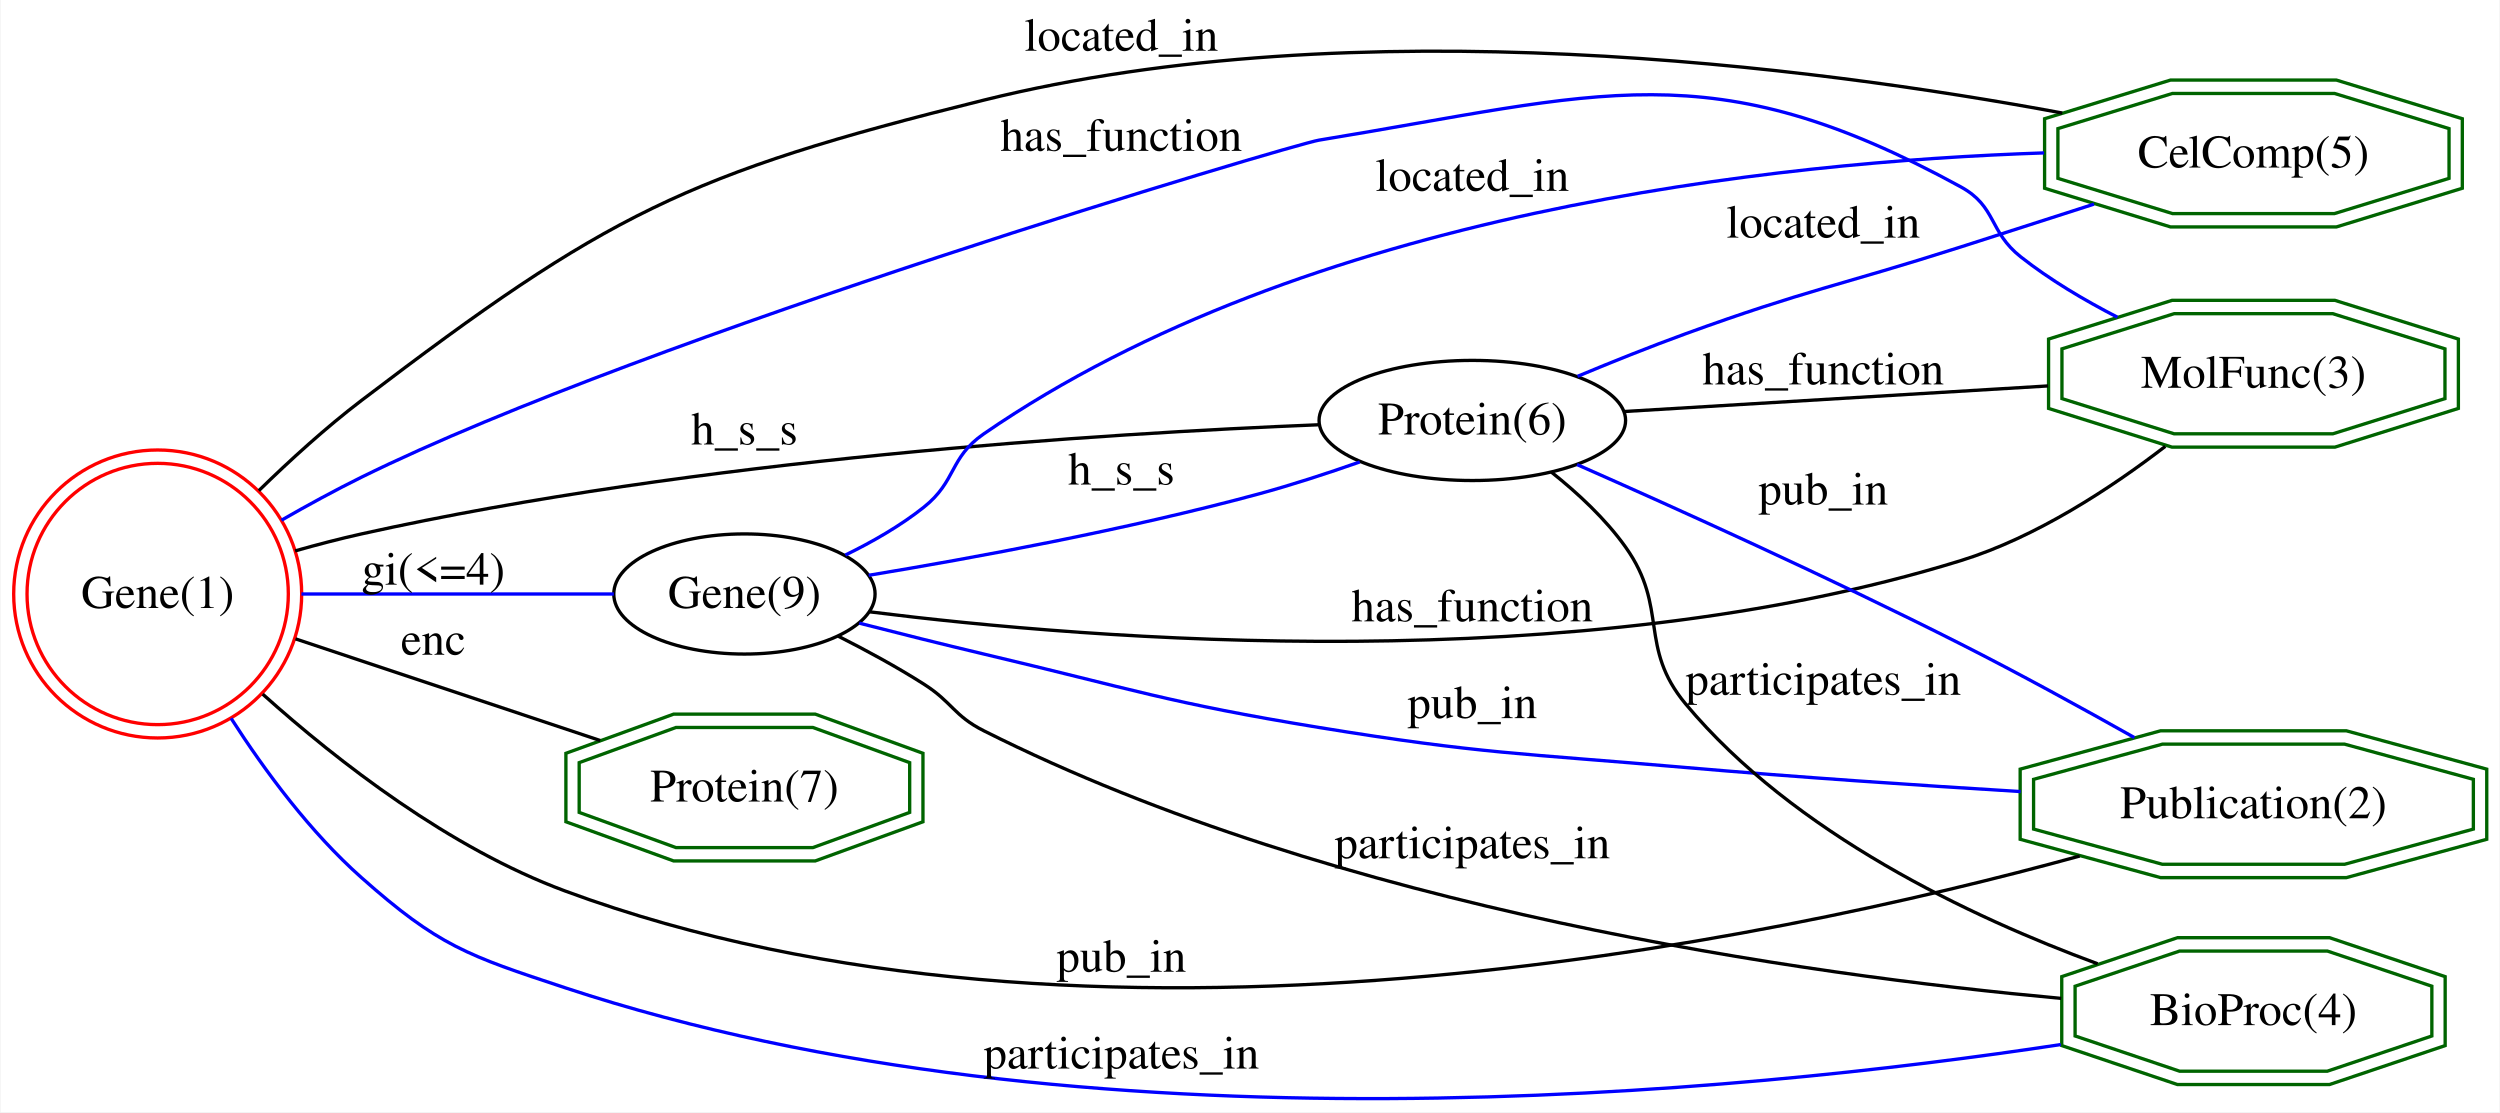
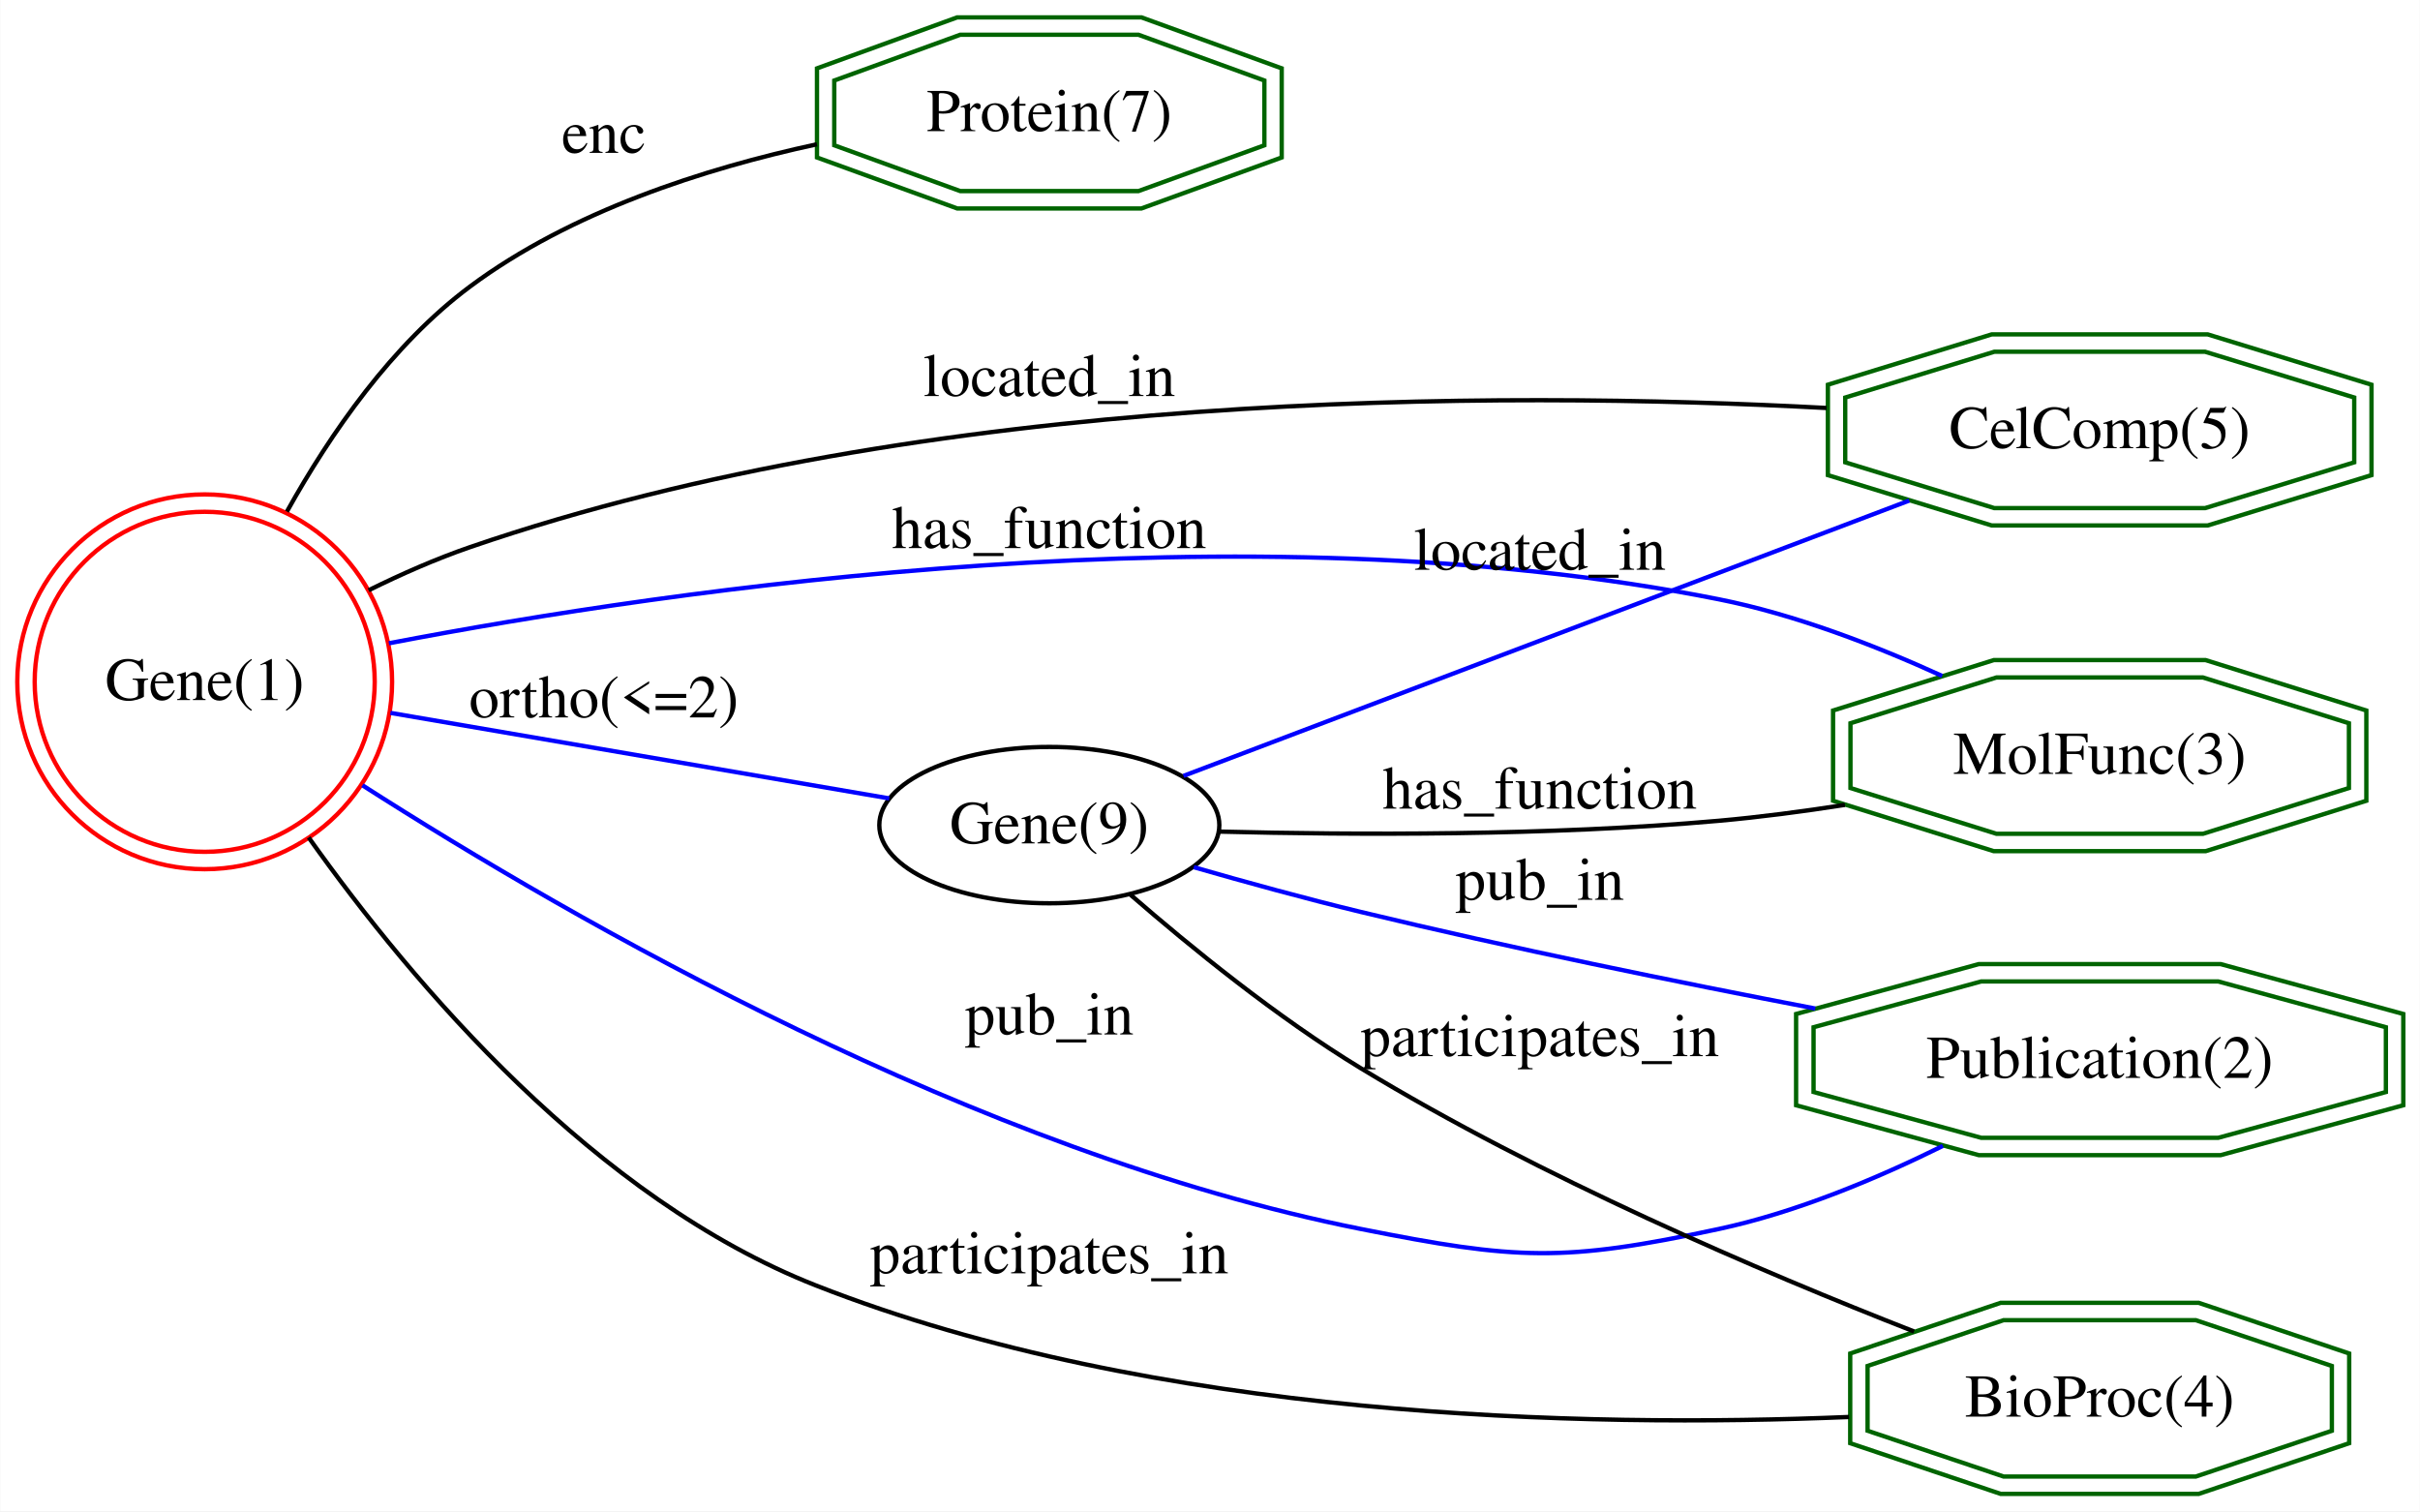
- <svg xmlns="http://www.w3.org/2000/svg" width="998px" height="444px" viewBox="0.00 0.00 748.83 333.30">
-   <g id="graph0" class="graph" transform=" rotate(0) translate(4 329.3)">
-     <polygon fill="white" stroke="transparent" points="-4,4 -4,-329.3 744.83,-329.3 744.83,4 -4,4" />
+ <svg xmlns="http://www.w3.org/2000/svg" width="743px" height="464px" viewBox="0.00 0.00 557.14 348.00">
+   <g id="graph0" class="graph" transform=" rotate(0) translate(4 344)">
+     <polygon fill="white" stroke="transparent" points="-4,4 -4,-344 553.14,-344 553.14,4 -4,4" />
    <g id="node1" class="node">
-       <polygon fill="none" stroke="darkgreen" points="728.51,-209.85 728.51,-224.76 694.89,-235.3 647.35,-235.3 613.73,-224.76 613.73,-209.85 647.35,-199.3 694.89,-199.3 728.51,-209.85" />
-       <polygon fill="none" stroke="darkgreen" points="732.53,-206.91 732.53,-227.69 695.51,-239.3 646.73,-239.3 609.72,-227.69 609.72,-206.91 646.73,-195.3 695.51,-195.3 732.53,-206.91" />
-       <text text-anchor="middle" x="671.12" y="-213.1" font-family="Times,serif" font-size="14.00">MolFunc(3)</text>
+       <polygon fill="none" stroke="darkgreen" points="287.09,-310.54 287.09,-325.46 258.09,-336 217.06,-336 188.05,-325.46 188.05,-310.54 217.06,-300 258.09,-300 287.09,-310.54" />
+       <polygon fill="none" stroke="darkgreen" points="291.08,-307.74 291.08,-328.26 258.78,-340 216.36,-340 184.07,-328.26 184.07,-307.74 216.36,-296 258.78,-296 291.08,-307.74" />
+       <text text-anchor="middle" x="237.57" y="-313.8" font-family="Times,serif" font-size="14.00">Protein(7)</text>
    </g>
    <g id="node2" class="node">
-       <polygon fill="none" stroke="darkgreen" points="729.73,-275.85 729.73,-290.76 695.4,-301.3 646.85,-301.3 612.52,-290.76 612.52,-275.85 646.85,-265.3 695.4,-265.3 729.73,-275.85" />
-       <polygon fill="none" stroke="darkgreen" points="733.71,-272.89 733.71,-293.72 695.99,-305.3 646.25,-305.3 608.53,-293.72 608.53,-272.89 646.25,-261.3 695.99,-261.3 733.71,-272.89" />
-       <text text-anchor="middle" x="671.12" y="-279.1" font-family="Times,serif" font-size="14.00">CelComp(5)</text>
+       <polygon fill="none" stroke="darkgreen" points="536.83,-162.54 536.83,-177.46 503.21,-188 455.67,-188 422.05,-177.46 422.05,-162.54 455.67,-152 503.21,-152 536.83,-162.54" />
+       <polygon fill="none" stroke="darkgreen" points="540.84,-159.61 540.84,-180.39 503.83,-192 455.05,-192 418.04,-180.39 418.04,-159.61 455.05,-148 503.83,-148 540.84,-159.61" />
+       <text text-anchor="middle" x="479.44" y="-165.8" font-family="Times,serif" font-size="14.00">MolFunc(3)</text>
    </g>
    <g id="node3" class="node">
-       <polygon fill="none" stroke="darkgreen" points="724.58,-18.85 724.58,-33.76 693.26,-44.3 648.98,-44.3 617.67,-33.76 617.67,-18.85 648.98,-8.3 693.26,-8.3 724.58,-18.85" />
-       <polygon fill="none" stroke="darkgreen" points="728.57,-15.97 728.57,-36.63 693.92,-48.3 648.33,-48.3 613.67,-36.63 613.67,-15.97 648.33,-4.3 693.92,-4.3 728.57,-15.97" />
-       <text text-anchor="middle" x="671.12" y="-22.1" font-family="Times,serif" font-size="14.00">BioProc(4)</text>
+       <polygon fill="none" stroke="darkgreen" points="538.05,-237.54 538.05,-252.46 503.72,-263 455.17,-263 420.84,-252.46 420.84,-237.54 455.17,-227 503.72,-227 538.05,-237.54" />
+       <polygon fill="none" stroke="darkgreen" points="542.03,-234.59 542.03,-255.41 504.31,-267 454.57,-267 416.85,-255.41 416.85,-234.59 454.57,-223 504.31,-223 542.03,-234.59" />
+       <text text-anchor="middle" x="479.44" y="-240.8" font-family="Times,serif" font-size="14.00">CelComp(5)</text>
    </g>
    <g id="node4" class="node">
-       <polygon fill="none" stroke="darkgreen" points="737.02,-80.85 737.02,-95.76 698.42,-106.3 643.83,-106.3 605.23,-95.76 605.23,-80.85 643.83,-70.3 698.42,-70.3 737.02,-80.85" />
-       <polygon fill="none" stroke="darkgreen" points="741.03,-77.79 741.03,-98.81 698.96,-110.3 643.29,-110.3 601.21,-98.81 601.21,-77.79 643.29,-66.3 698.96,-66.3 741.03,-77.79" />
-       <text text-anchor="middle" x="671.12" y="-84.1" font-family="Times,serif" font-size="14.00">Publication(2)</text>
+       <polygon fill="none" stroke="darkgreen" points="532.9,-14.54 532.9,-29.46 501.58,-40 457.3,-40 425.99,-29.46 425.99,-14.54 457.3,-4 501.58,-4 532.9,-14.54" />
+       <polygon fill="none" stroke="darkgreen" points="536.89,-11.67 536.89,-32.33 502.24,-44 456.64,-44 421.99,-32.33 421.99,-11.67 456.64,0 502.24,0 536.89,-11.67" />
+       <text text-anchor="middle" x="479.44" y="-17.8" font-family="Times,serif" font-size="14.00">BioProc(4)</text>
    </g>
    <g id="node5" class="node">
-       <polygon fill="none" stroke="darkgreen" points="268.43,-85.85 268.43,-100.76 239.42,-111.3 198.4,-111.3 169.39,-100.76 169.39,-85.85 198.4,-75.3 239.42,-75.3 268.43,-85.85" />
-       <polygon fill="none" stroke="darkgreen" points="272.41,-83.04 272.41,-103.56 240.12,-115.3 197.7,-115.3 165.41,-103.56 165.41,-83.04 197.7,-71.3 240.12,-71.3 272.41,-83.04" />
-       <text text-anchor="middle" x="218.91" y="-89.1" font-family="Times,serif" font-size="14.00">Protein(7)</text>
+       <polygon fill="none" stroke="darkgreen" points="545.34,-92.54 545.34,-107.46 506.74,-118 452.15,-118 413.55,-107.46 413.55,-92.54 452.15,-82 506.74,-82 545.34,-92.54" />
+       <polygon fill="none" stroke="darkgreen" points="549.35,-89.49 549.35,-110.51 507.28,-122 451.61,-122 409.53,-110.51 409.53,-89.49 451.61,-78 507.28,-78 549.35,-89.49" />
+       <text text-anchor="middle" x="479.44" y="-95.8" font-family="Times,serif" font-size="14.00">Publication(2)</text>
    </g>
    <g id="node6" class="node">
-       <ellipse fill="none" stroke="red" cx="43.08" cy="-151.3" rx="39.15" ry="39.15" />
-       <ellipse fill="none" stroke="red" cx="43.08" cy="-151.3" rx="43.15" ry="43.15" />
-       <text text-anchor="middle" x="43.08" y="-147.1" font-family="Times,serif" font-size="14.00">Gene(1)</text>
+       <ellipse fill="none" stroke="red" cx="43.08" cy="-187" rx="39.15" ry="39.15" />
+       <ellipse fill="none" stroke="red" cx="43.08" cy="-187" rx="43.15" ry="43.15" />
+       <text text-anchor="middle" x="43.08" y="-182.8" font-family="Times,serif" font-size="14.00">Gene(1)</text>
    </g>
-     <g id="edge13" class="edge">
-       <path fill="none" stroke="blue" d="M80.17,-173.41C87.97,-177.88 96.25,-182.4 104.15,-186.3 190.41,-228.85 383.46,-286.05 391.08,-287.3 475.66,-301.15 508.21,-314.42 583.42,-273.3 594.2,-267.4 591.76,-259.9 601.42,-252.3 610.15,-245.43 620.44,-239.34 630.36,-234.24" />
-       <text text-anchor="middle" x="331.87" y="-284.1" font-family="Times,serif" font-size="14.00">has_function</text>
+     <g id="edge5" class="edge">
+       <path fill="none" stroke="black" d="M62.01,-226.19C72.08,-244.28 86.24,-264.65 104.15,-278 127.36,-295.29 158.06,-305.16 184.05,-310.78" />
+       <text text-anchor="middle" x="134.99" y="-308.8" font-family="Times,serif" font-size="14.00">enc</text>
    </g>
-     <g id="edge14" class="edge">
-       <path fill="none" stroke="black" d="M73.39,-182.27C82.8,-191.46 93.54,-201.22 104.15,-209.3 177.4,-265.04 201.32,-277.16 290.66,-299.3 402.66,-327.06 538.86,-309.39 613.83,-295.43" />
-       <text text-anchor="middle" x="331.87" y="-314.1" font-family="Times,serif" font-size="14.00">located_in</text>
+     <g id="edge6" class="edge">
+       <path fill="none" stroke="blue" d="M85.49,-195.87C151.14,-208.47 282.81,-227.72 391.74,-206 409.32,-202.49 427.8,-195.36 443.16,-188.35" />
+       <text text-anchor="middle" x="237.57" y="-217.8" font-family="Times,serif" font-size="14.00">has_function</text>
    </g>
-     <g id="edge15" class="edge">
-       <path fill="none" stroke="blue" d="M65.07,-114.05C75.38,-98 88.88,-79.85 104.15,-66.3 127.21,-45.84 135.89,-42.97 165.16,-33.3 320.62,18.07 517.99,-1.78 613.39,-16.28" />
-       <text text-anchor="middle" x="331.87" y="-9.1" font-family="Times,serif" font-size="14.00">participates_in</text>
+     <g id="edge7" class="edge">
+       <path fill="none" stroke="black" d="M80.83,-208.08C88.37,-211.8 96.38,-215.33 104.15,-218 209.35,-254.18 340.73,-254.11 416.56,-250.05" />
+       <text text-anchor="middle" x="237.57" y="-252.8" font-family="Times,serif" font-size="14.00">located_in</text>
    </g>
-     <g id="edge16" class="edge">
-       <path fill="none" stroke="black" d="M74.54,-121.29C97.43,-100.77 130.66,-75.07 165.16,-62.3 322.19,-4.18 525.57,-47.11 619.04,-72.77" />
-       <text text-anchor="middle" x="331.87" y="-38.1" font-family="Times,serif" font-size="14.00">pub_in</text>
+     <g id="edge9" class="edge">
+       <path fill="none" stroke="black" d="M67.02,-151.15C91.28,-117.02 133.03,-67.97 183.82,-48 262.07,-17.23 360.76,-15.18 421.72,-17.71" />
+       <text text-anchor="middle" x="237.57" y="-50.8" font-family="Times,serif" font-size="14.00">participates_in</text>
    </g>
    <g id="edge10" class="edge">
-       <path fill="none" stroke="black" d="M84.39,-137.85C111.78,-128.71 147.92,-116.65 175.69,-107.39" />
-       <text text-anchor="middle" x="125.66" y="-133.1" font-family="Times,serif" font-size="14.00">enc</text>
+       <path fill="none" stroke="blue" d="M79.4,-163.17C128.43,-131.8 221.07,-78.56 309.32,-61 345.25,-53.85 355.92,-53.32 391.74,-61 409.49,-64.81 427.99,-72.54 443.33,-80.13" />
+       <text text-anchor="middle" x="237.57" y="-105.8" font-family="Times,serif" font-size="14.00">pub_in</text>
    </g>
    <g id="node7" class="node">
-       <ellipse fill="none" stroke="black" cx="218.91" cy="-151.3" rx="39.15" ry="18" />
-       <text text-anchor="middle" x="218.91" y="-147.1" font-family="Times,serif" font-size="14.00">Gene(9)</text>
+       <ellipse fill="none" stroke="black" cx="237.57" cy="-154" rx="39.15" ry="18" />
+       <text text-anchor="middle" x="237.57" y="-149.8" font-family="Times,serif" font-size="14.00">Gene(9)</text>
    </g>
-     <g id="edge11" class="edge">
-       <path fill="none" stroke="blue" d="M86.16,-151.3C114.69,-151.3 152.11,-151.3 179.78,-151.3" />
-       <text text-anchor="middle" x="125.66" y="-154.1" font-family="Times,serif" font-size="14.00">gi(&lt;=4)</text>
+     <g id="edge8" class="edge">
+       <path fill="none" stroke="blue" d="M85.85,-179.84C120.12,-173.96 168.15,-165.73 200.71,-160.15" />
+       <text text-anchor="middle" x="134.99" y="-178.8" font-family="Times,serif" font-size="14.00">ortho(&lt;=2)</text>
    </g>
-     <g id="node8" class="node">
-       <ellipse fill="none" stroke="black" cx="437.04" cy="-203.3" rx="45.93" ry="18" />
-       <text text-anchor="middle" x="437.04" y="-199.1" font-family="Times,serif" font-size="14.00">Protein(6)</text>
-     </g>
-     <g id="edge12" class="edge">
-       <path fill="none" stroke="black" d="M84.26,-164.21C90.87,-166.08 97.67,-167.86 104.15,-169.3 205.08,-191.74 326.62,-199.42 390.95,-202.01" />
-       <text text-anchor="middle" x="218.91" y="-196.1" font-family="Times,serif" font-size="14.00">h_s_s</text>
+     <g id="edge1" class="edge">
+       <path fill="none" stroke="black" d="M276.74,-152.51C307.77,-151.72 352.67,-151.52 391.74,-155 401.17,-155.84 411.12,-157.15 420.78,-158.66" />
+       <text text-anchor="middle" x="350.53" y="-157.8" font-family="Times,serif" font-size="14.00">has_function</text>
    </g>
    <g id="edge2" class="edge">
-       <path fill="none" stroke="black" d="M256.3,-145.97C322.96,-137.58 468.39,-125.66 583.42,-161.3 606.01,-168.3 628.36,-182.97 644.7,-195.54" />
-       <text text-anchor="middle" x="437.04" y="-143.1" font-family="Times,serif" font-size="14.00">has_function</text>
+       <path fill="none" stroke="blue" d="M268.47,-165.34C310.54,-181.3 387.45,-210.48 435.59,-228.74" />
+       <text text-anchor="middle" x="350.53" y="-212.8" font-family="Times,serif" font-size="14.00">located_in</text>
    </g>
    <g id="edge3" class="edge">
-       <path fill="none" stroke="blue" d="M249.16,-162.97C257.2,-166.89 265.63,-171.71 272.66,-177.3 282.55,-185.16 280.26,-192.13 290.66,-199.3 387.49,-265.99 528.31,-280.81 608.37,-283.48" />
-       <text text-anchor="middle" x="437.04" y="-272.1" font-family="Times,serif" font-size="14.00">located_in</text>
+       <path fill="none" stroke="black" d="M256.28,-137.95C270.07,-125.97 290.04,-109.71 309.32,-98 350.59,-72.93 401.56,-51.15 436.69,-37.4" />
+       <text text-anchor="middle" x="350.53" y="-100.8" font-family="Times,serif" font-size="14.00">participates_in</text>
    </g>
    <g id="edge4" class="edge">
-       <path fill="none" stroke="black" d="M247.02,-138.65C255.42,-134.41 264.59,-129.44 272.66,-124.3 281.21,-118.86 281.61,-114.86 290.66,-110.3 396.88,-56.82 536.7,-37.16 613.51,-30.11" />
-       <text text-anchor="middle" x="437.04" y="-72.1" font-family="Times,serif" font-size="14.00">participates_in</text>
-     </g>
-     <g id="edge5" class="edge">
-       <path fill="none" stroke="blue" d="M253.32,-142.56C265.1,-139.54 278.45,-136.19 290.66,-133.3 335.12,-122.78 345.99,-118.68 391.08,-111.3 439.58,-103.36 452.04,-103.56 501,-99.3 533.98,-96.43 570.63,-93.96 601.36,-92.09" />
-       <text text-anchor="middle" x="437.04" y="-114.1" font-family="Times,serif" font-size="14.00">pub_in</text>
-     </g>
-     <g id="edge1" class="edge">
-       <path fill="none" stroke="blue" d="M256.14,-156.9C287.39,-162.08 333.59,-170.59 373.08,-181.3 383.02,-184 393.66,-187.48 403.31,-190.87" />
-       <text text-anchor="middle" x="331.87" y="-184.1" font-family="Times,serif" font-size="14.00">h_s_s</text>
-     </g>
-     <g id="edge6" class="edge">
-       <path fill="none" stroke="black" d="M482.51,-205.98C518.58,-208.16 569.77,-211.25 609.57,-213.65" />
-       <text text-anchor="middle" x="542.21" y="-214.1" font-family="Times,serif" font-size="14.00">has_function</text>
-     </g>
-     <g id="edge7" class="edge">
-       <path fill="none" stroke="blue" d="M468.58,-216.53C478.81,-220.8 490.33,-225.42 501,-229.3 537.1,-242.42 546.83,-243.62 583.42,-255.3 596.38,-259.44 610.41,-263.95 623.34,-268.13" />
-       <text text-anchor="middle" x="542.21" y="-258.1" font-family="Times,serif" font-size="14.00">located_in</text>
-     </g>
-     <g id="edge8" class="edge">
-       <path fill="none" stroke="black" d="M460.73,-187.82C468.6,-181.56 476.97,-173.8 483,-165.3 495.95,-147.06 486.67,-135.48 501,-118.3 533.34,-79.55 586.37,-54.5 624.43,-40.48" />
-       <text text-anchor="middle" x="542.21" y="-121.1" font-family="Times,serif" font-size="14.00">participates_in</text>
-     </g>
-     <g id="edge9" class="edge">
-       <path fill="none" stroke="blue" d="M468.42,-190.08C498.05,-177.01 544.24,-156.14 583.42,-136.3 600.76,-127.52 619.69,-117.14 635.42,-108.28" />
-       <text text-anchor="middle" x="542.21" y="-178.1" font-family="Times,serif" font-size="14.00">pub_in</text>
+       <path fill="none" stroke="blue" d="M270.84,-144.31C282.86,-140.85 296.67,-137.06 309.32,-134 343.68,-125.7 382.29,-117.83 413.94,-111.76" />
+       <text text-anchor="middle" x="350.53" y="-136.8" font-family="Times,serif" font-size="14.00">pub_in</text>
    </g>
  </g>
</svg>
